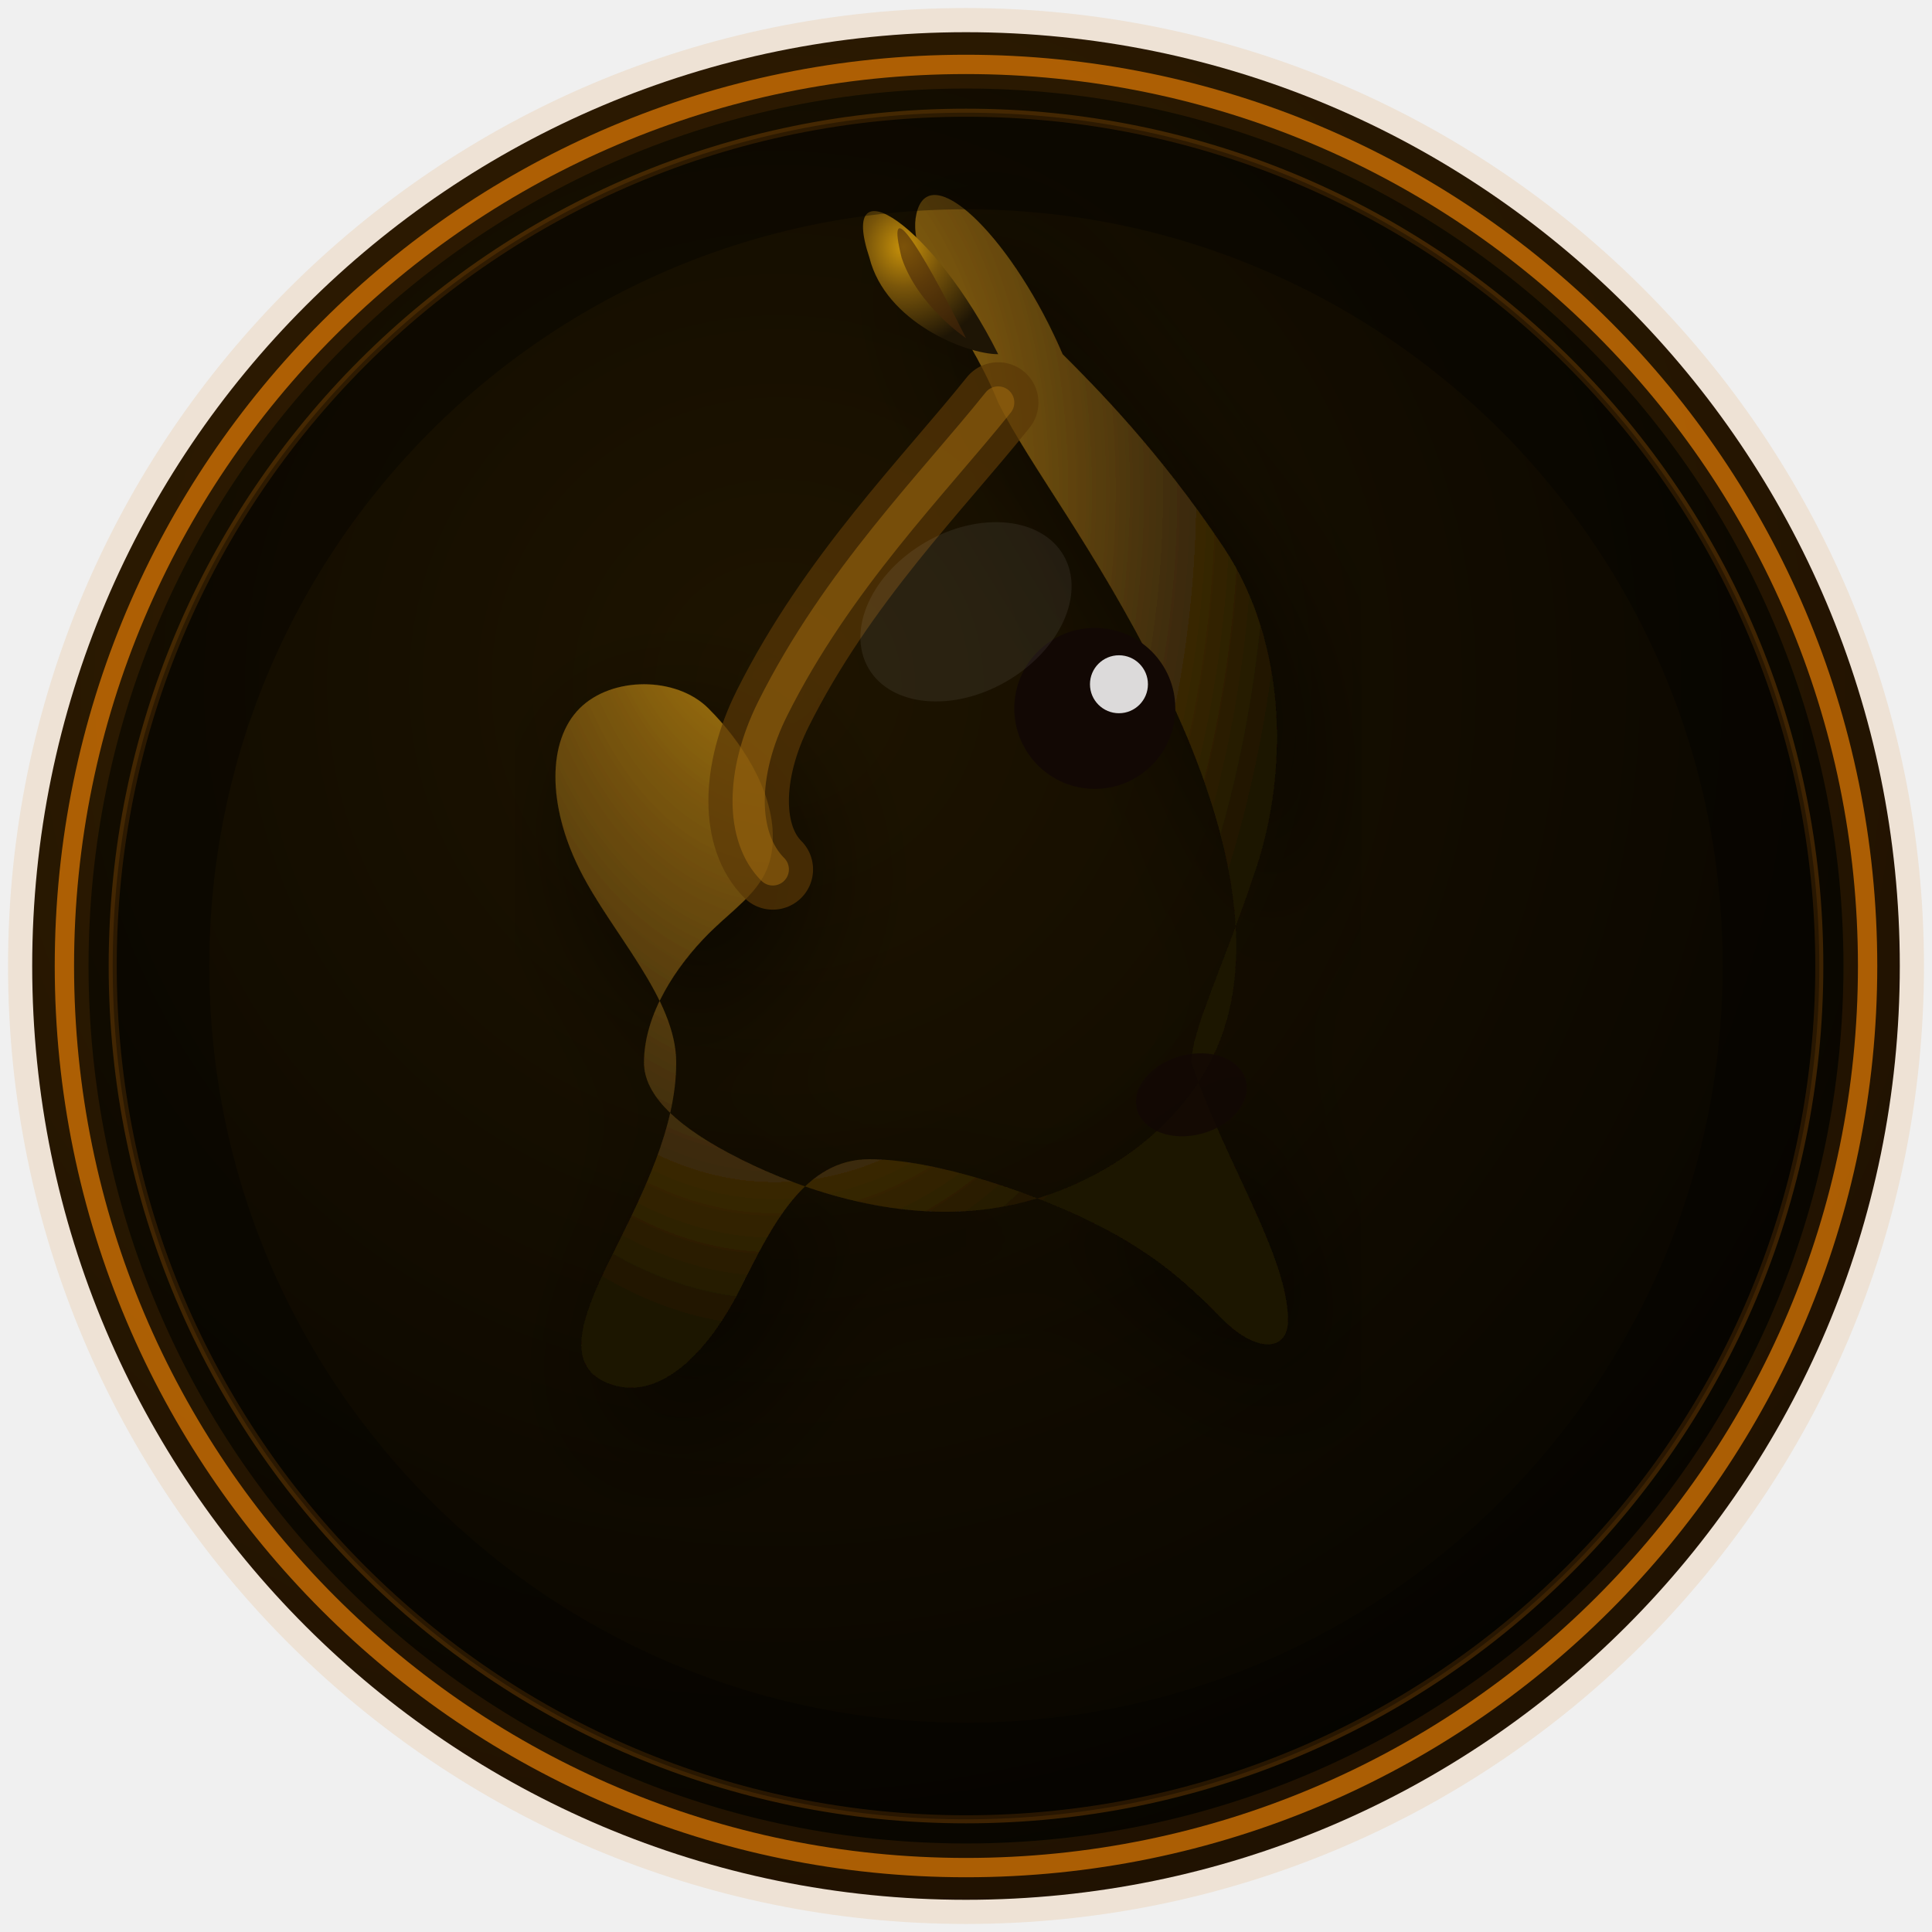
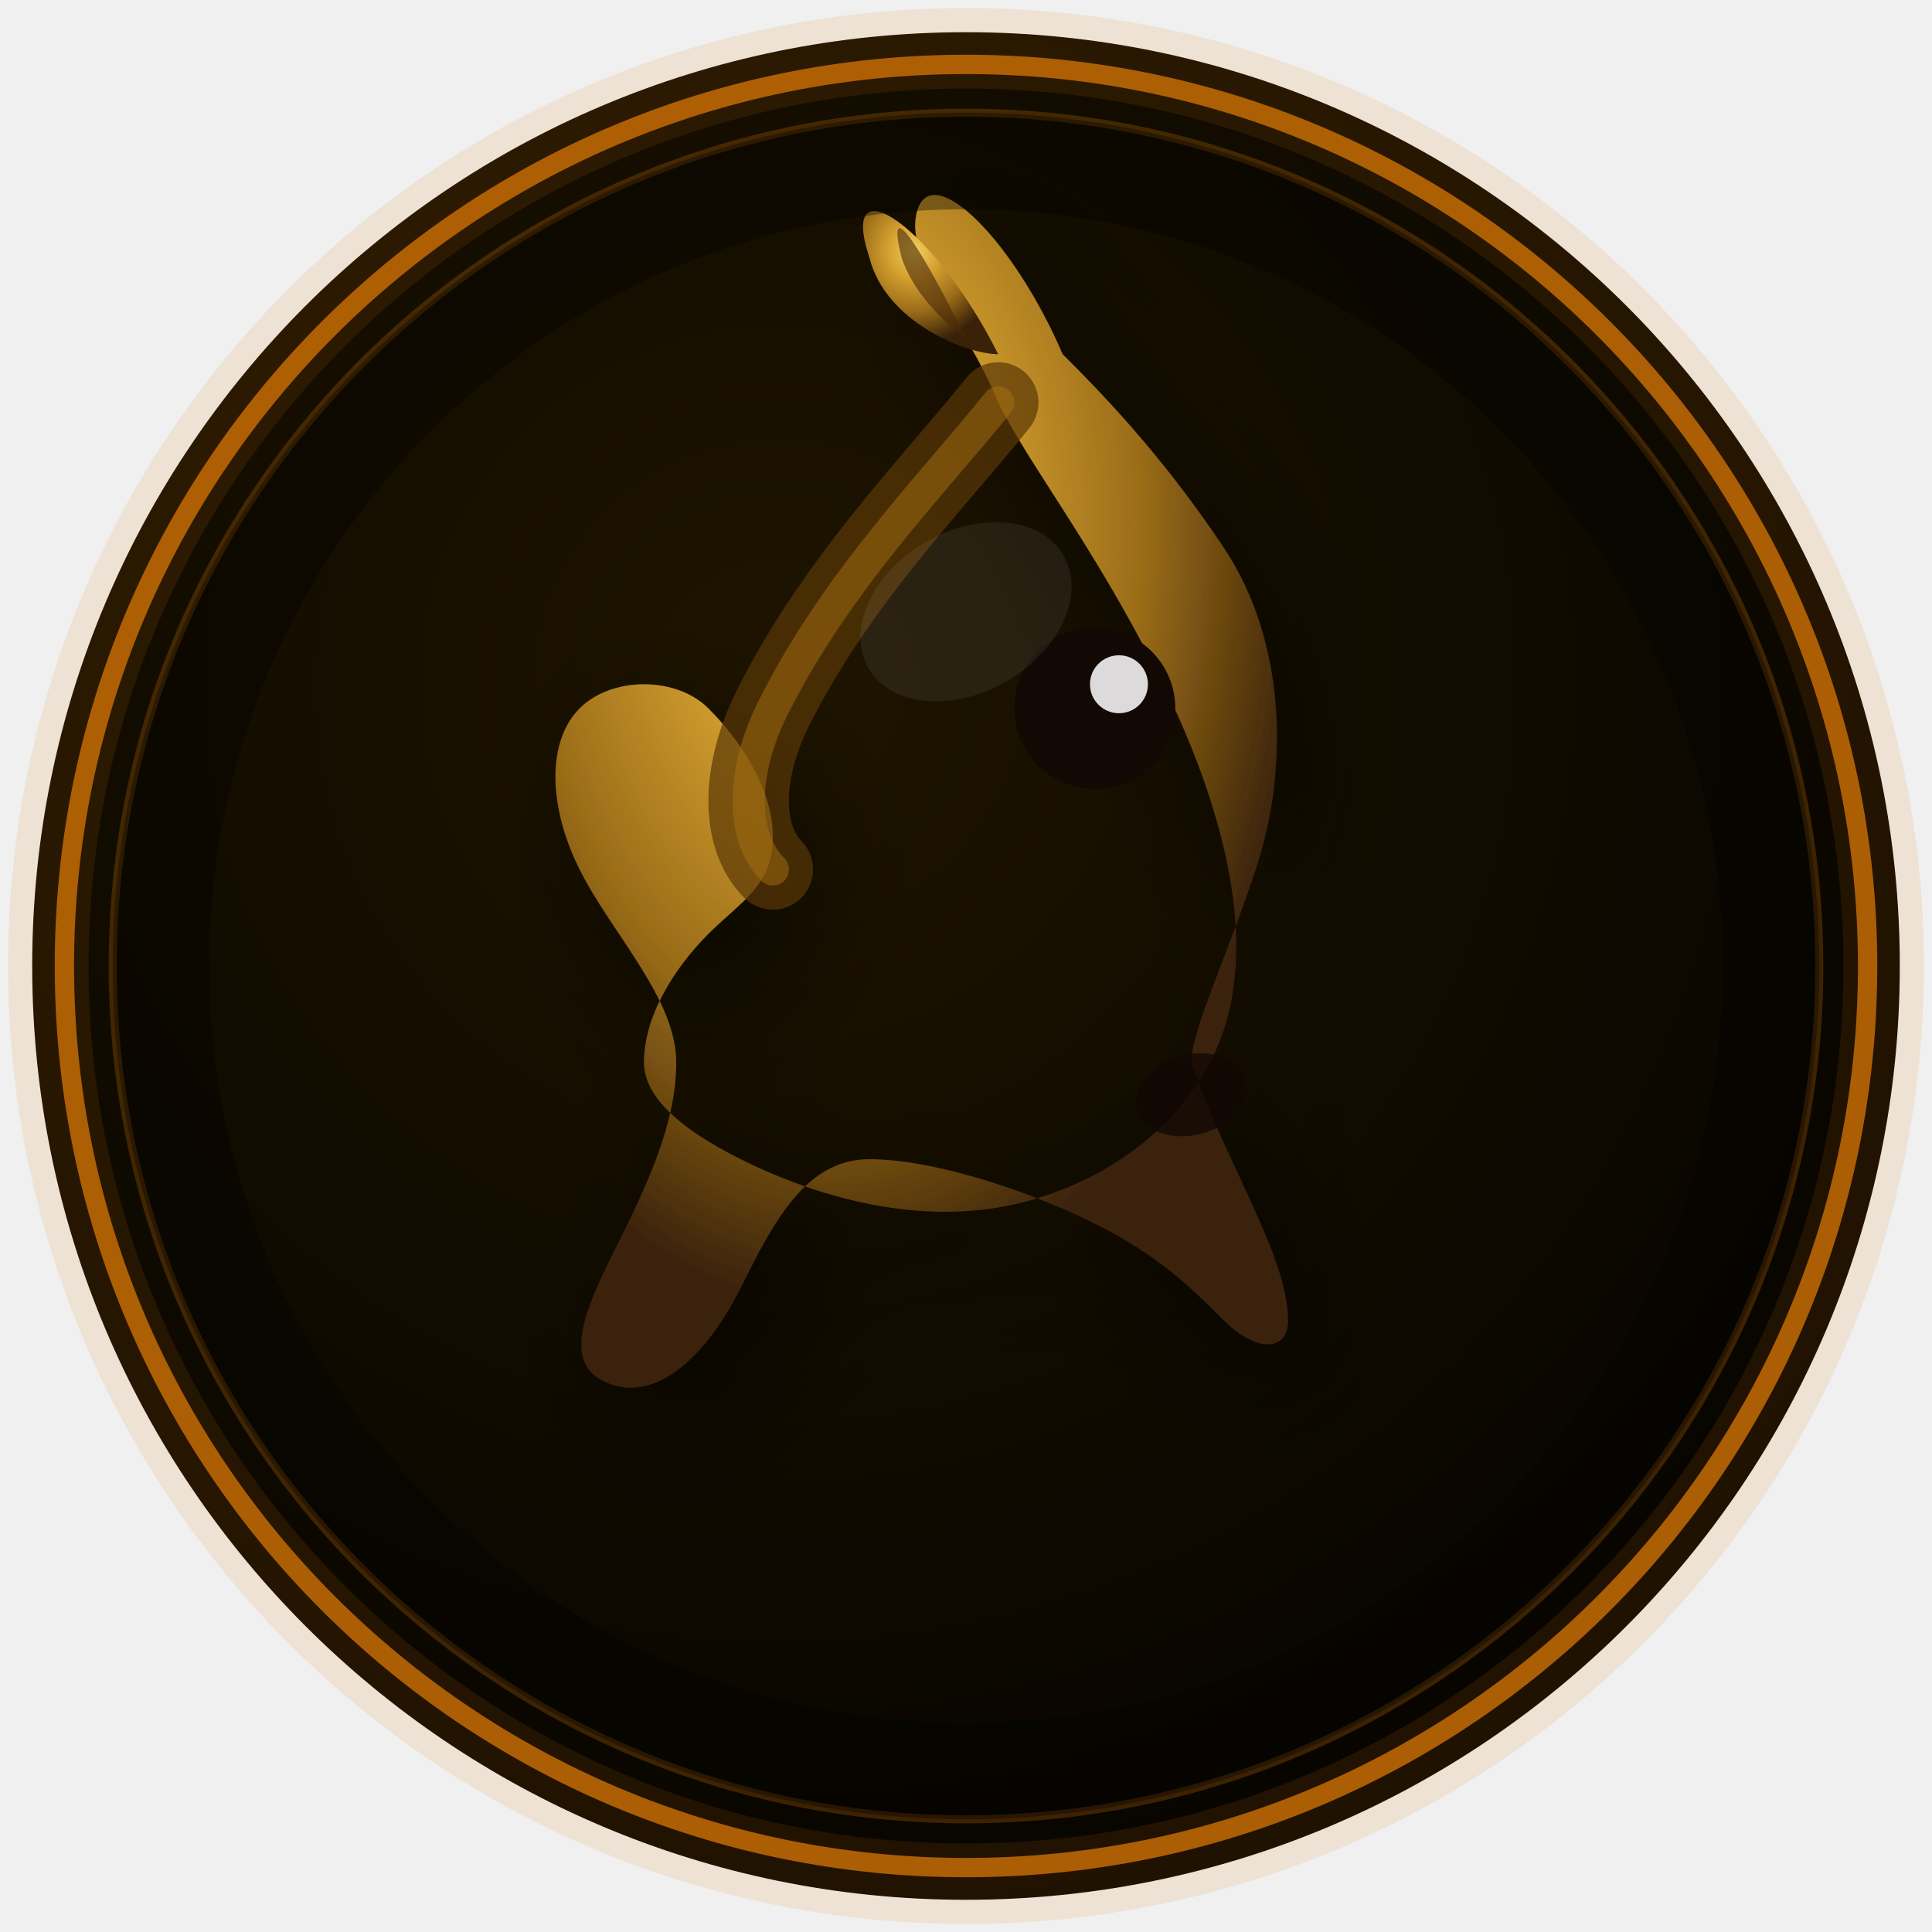
<svg xmlns="http://www.w3.org/2000/svg" viewBox="0 0 120 120">
  <defs>
    <radialGradient id="bg" cx="40%" cy="35%" r="70%">
      <stop offset="0%" stop-color="#1e1400" />
      <stop offset="100%" stop-color="#060400" />
    </radialGradient>
-     <radialGradient id="horse" cx="30%" cy="25%" r="70%">
-       <stop offset="0%" stop-color="#c8920a" />
-       <stop offset="40%" stop-color="#7a560a" />
-       <stop offset="100%" stop-color="#1e1505" />
+     <radialGradient id="horse" cx="38%" cy="28%" r="65%">
+       <stop offset="0%" stop-color="#f0d060" />
+       <stop offset="30%" stop-color="#d4a030" />
+       <stop offset="65%" stop-color="#9a6c18" />
+       <stop offset="100%" stop-color="#3a2208" />
    </radialGradient>
    <filter id="sh">
      <feDropShadow dx="2" dy="3" stdDeviation="4" flood-color="#000" flood-opacity="0.6" />
    </filter>
    <clipPath id="cl">
      <circle cx="60" cy="60" r="50" />
    </clipPath>
  </defs>
  <circle cx="60" cy="60" r="58" fill="url(#bg)" />
  <circle cx="60" cy="60" r="57" fill="none" stroke="#d97706" stroke-width="5" opacity="0.12" />
  <circle cx="60" cy="60" r="56" fill="none" stroke="#d97706" stroke-width="1.2" opacity="0.75" />
  <circle cx="60" cy="60" r="53" fill="none" stroke="#d97706" stroke-width="0.5" opacity="0.25" />
  <g clip-path="url(#cl)">
    <path d="       M 66 22       C 63 15, 58 10, 57 13       C 56 16, 60 20, 62 25       C 64 29, 68 34, 72 42       C 76 50, 78 58, 76 64       C 74 70, 68 74, 62 75       C 56 76, 50 74, 46 72       C 42 70, 40 68, 40 66       C 40 63, 42 60, 44 58       C 46 56, 48 55, 48 52       C 48 49, 46 46, 44 44       C 42 42, 38 42, 36 44       C 34 46, 34 50, 36 54       C 38 58, 42 62, 42 66       C 42 70, 40 74, 38 78       C 36 82, 35 85, 38 86       C 41 87, 44 84, 46 80       C 48 76, 50 72, 54 72       C 58 72, 64 74, 68 76       C 72 78, 74 80, 76 82       C 78 84, 80 84, 80 82       C 80 78, 76 72, 74 66       C 74 64, 76 60, 78 54       C 80 48, 80 40, 76 34       C 72 28, 68 24, 66 22       Z     " fill="url(#horse)" filter="url(#sh)" />
    <path d="M 62 25 C 58 30, 52 36, 48 44 C 46 48, 46 52, 48 54" fill="none" stroke="#5a3806" stroke-width="5" stroke-linecap="round" opacity="0.7" />
    <path d="M 62 25 C 58 30, 52 36, 48 44 C 46 48, 46 52, 48 54" fill="none" stroke="#a87010" stroke-width="2" stroke-linecap="round" opacity="0.5" />
    <circle cx="68" cy="44" r="5" fill="#120804" />
    <circle cx="69.5" cy="42.5" r="1.8" fill="white" opacity="0.85" />
    <ellipse cx="74" cy="68" rx="3.5" ry="2.5" fill="#120804" opacity="0.8" transform="rotate(-15 74 68)" />
    <ellipse cx="60" cy="38" rx="7" ry="5" fill="white" opacity="0.07" transform="rotate(-30 60 38)" />
    <path d="M 62 22 C 58 14, 52 10, 54 16 C 55 20, 60 22, 62 22 Z" fill="url(#horse)" />
    <path d="M 60 21 C 57 15, 55 12, 56 16 C 57 19, 60 21, 60 21 Z" fill="#4a2808" opacity="0.6" />
  </g>
  <circle cx="60" cy="60" r="50" fill="none" stroke="black" stroke-width="6" opacity="0.35" />
</svg>
